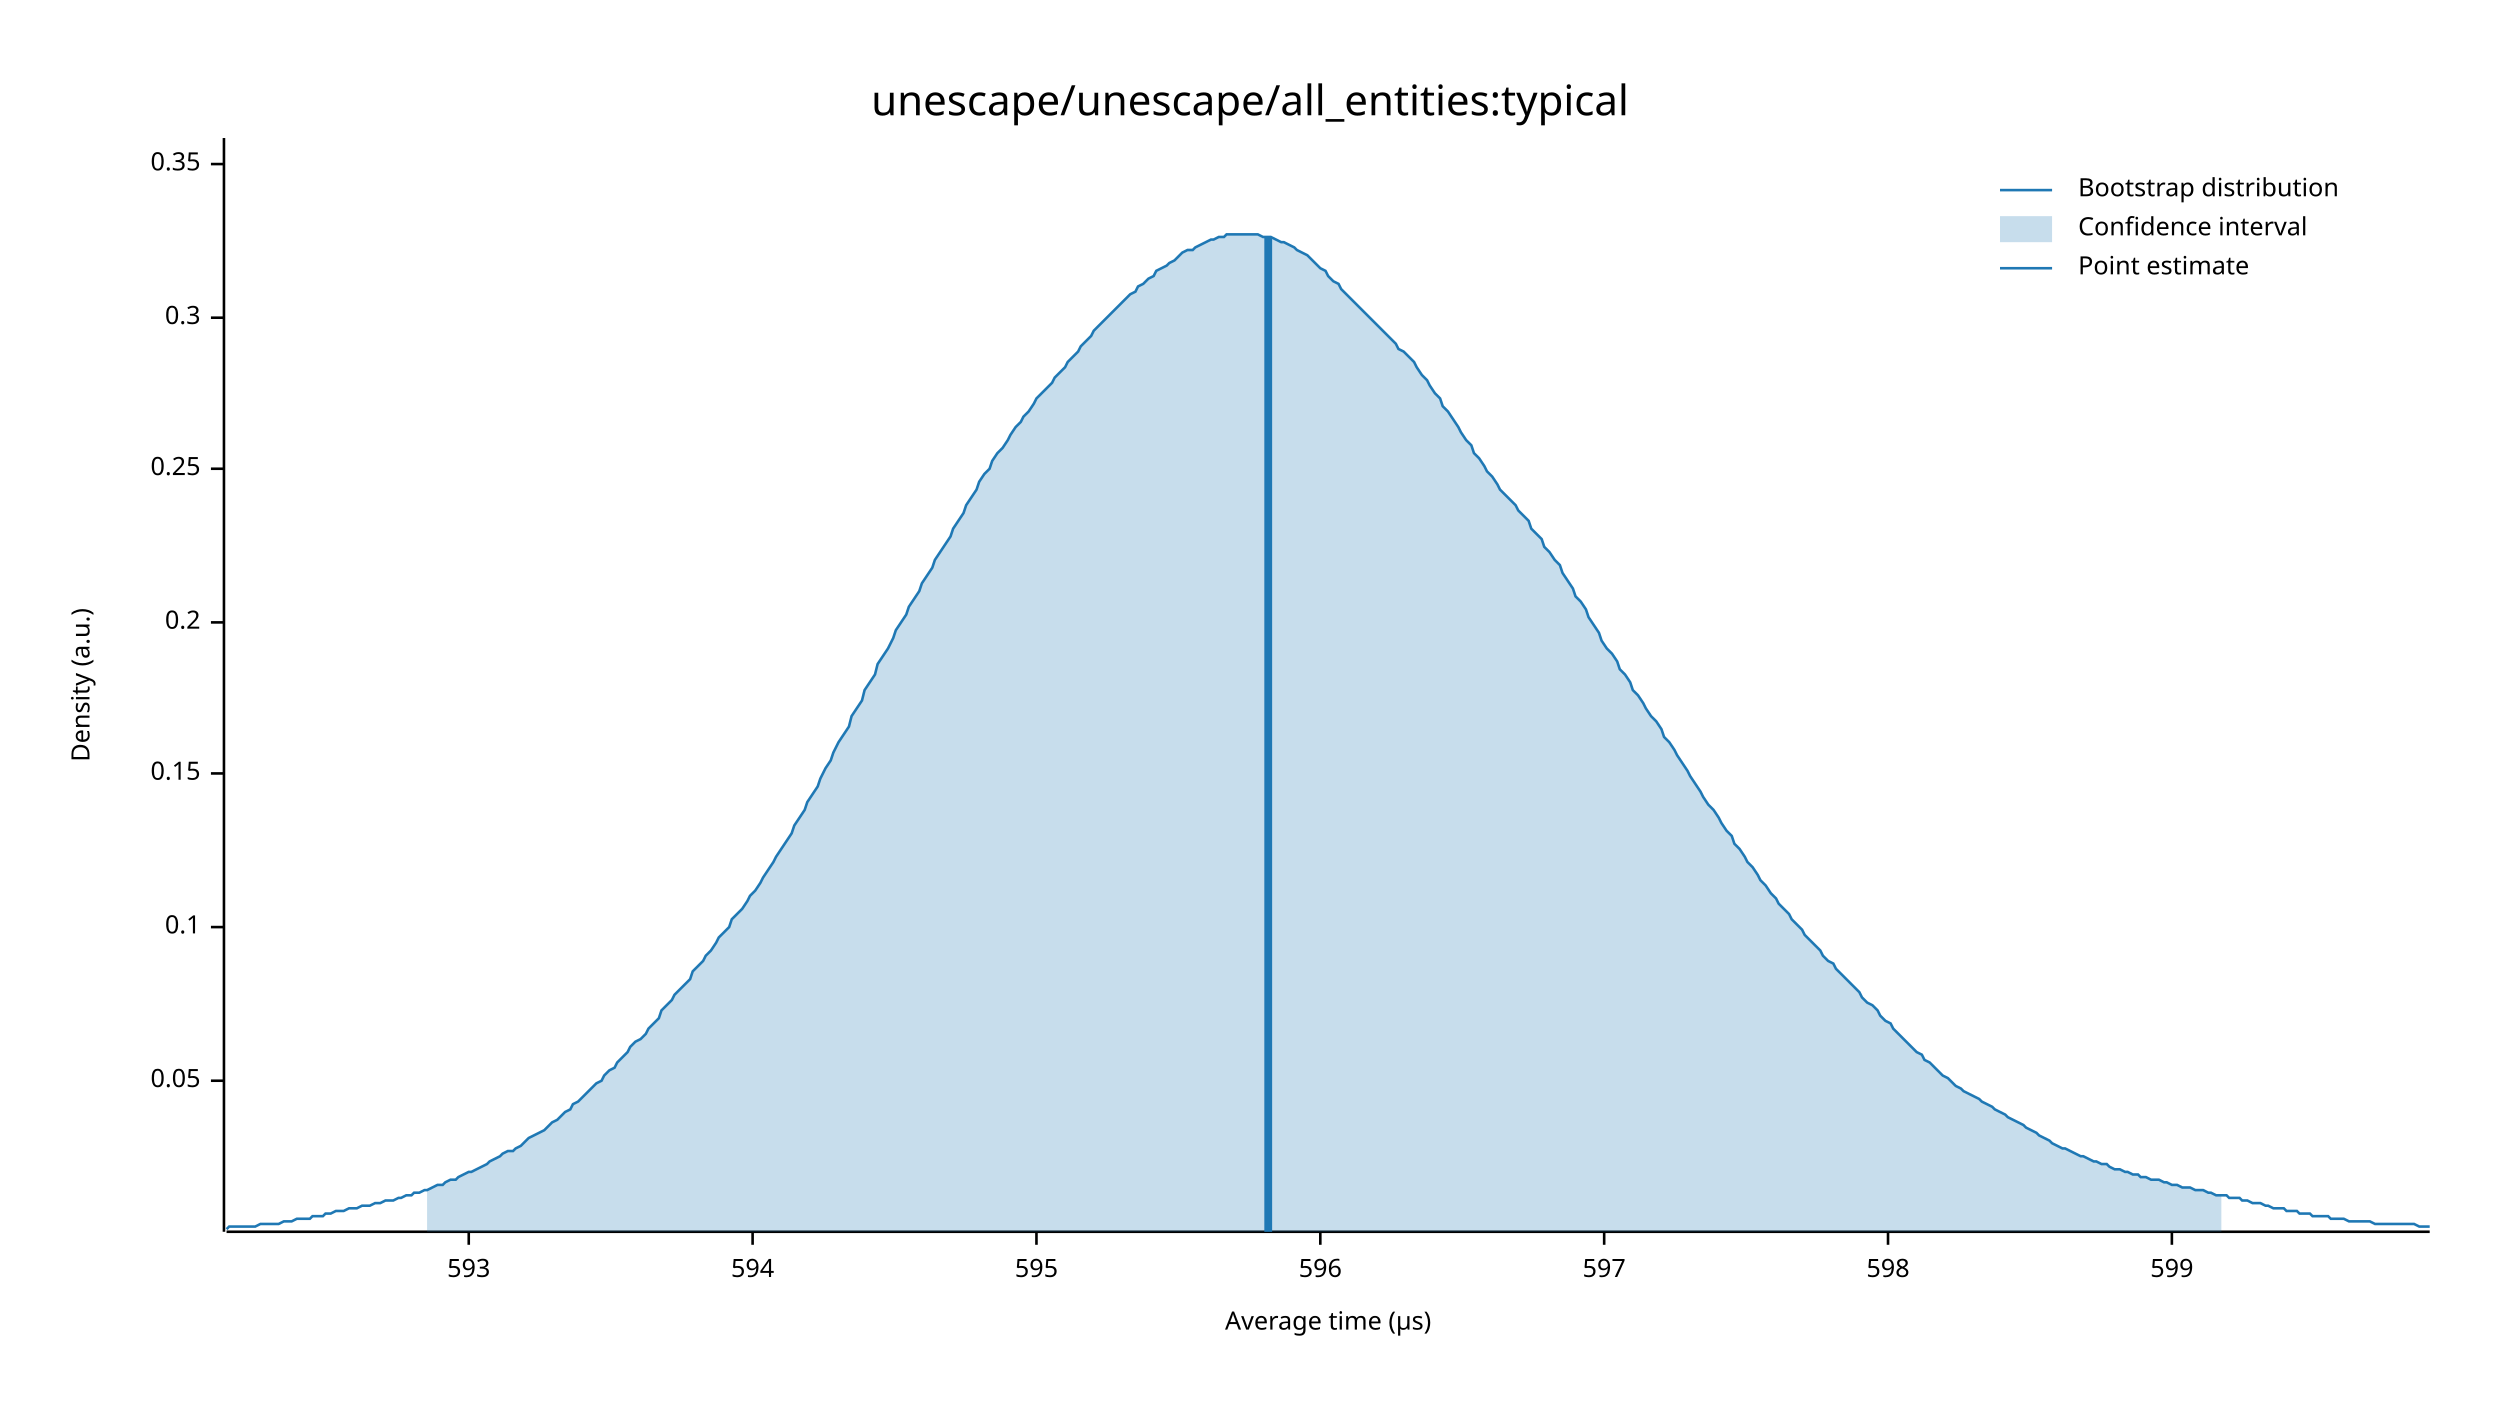
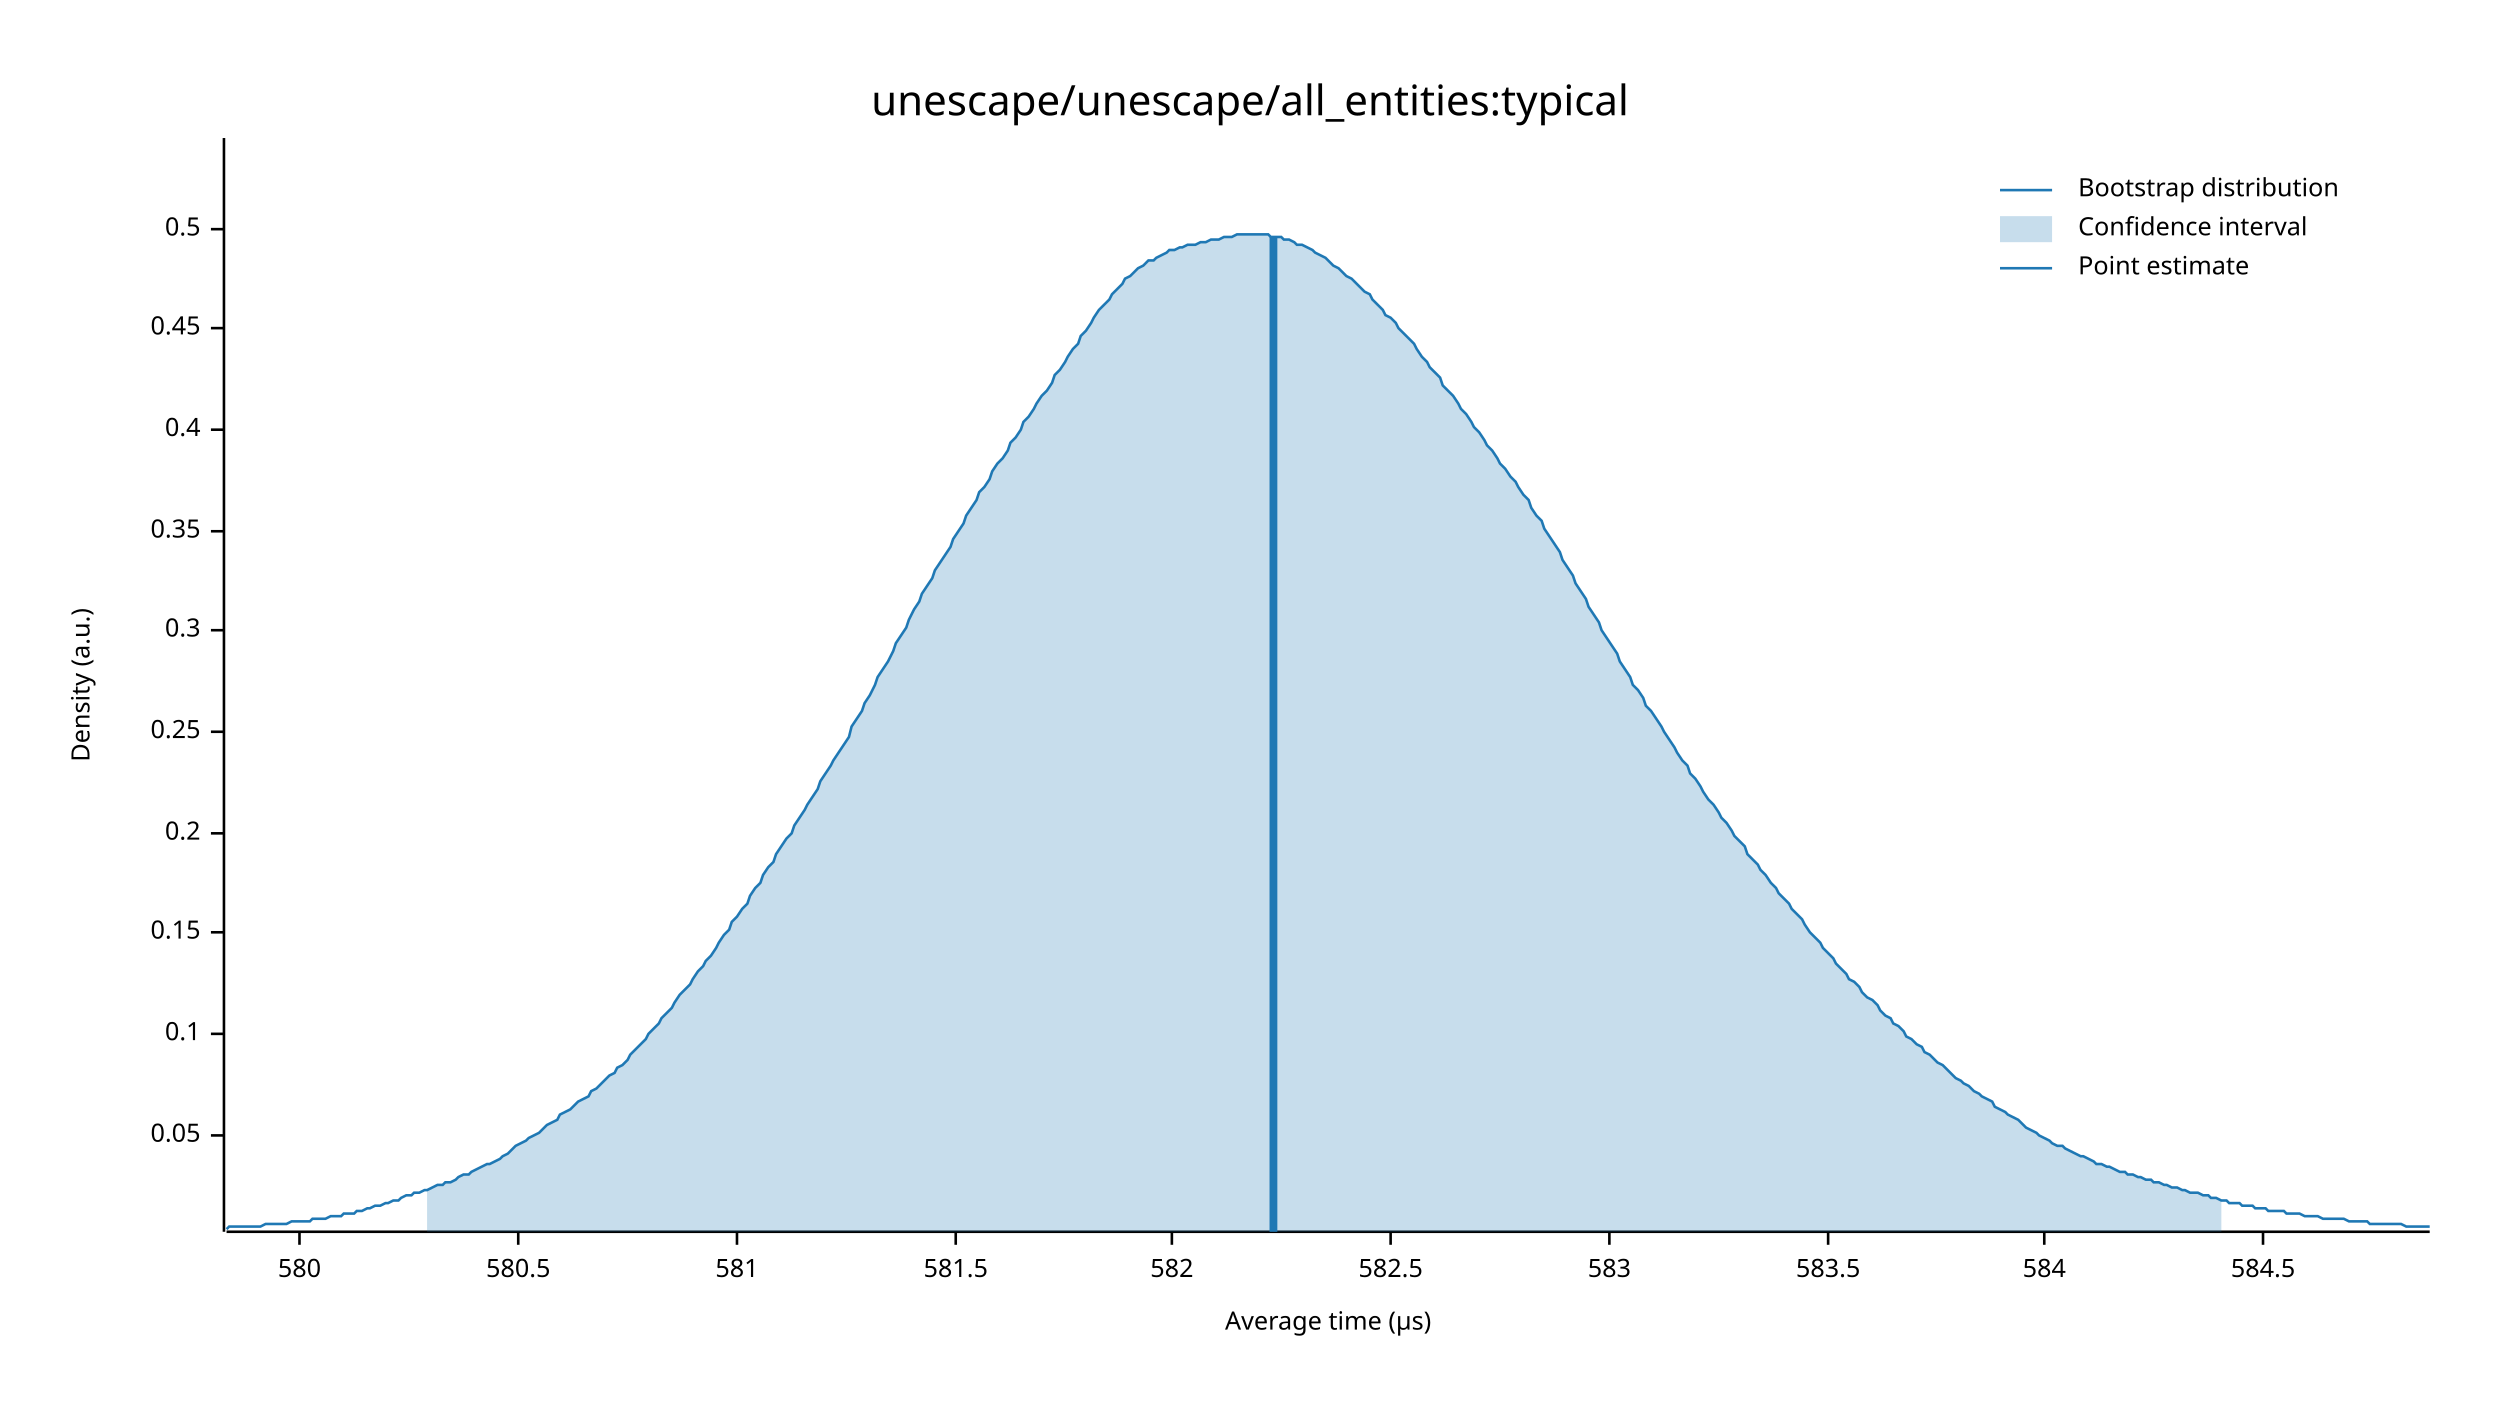
<svg xmlns="http://www.w3.org/2000/svg" width="960" height="540" viewBox="0 0 960 540">
  <text x="480" y="32" dy="0.76em" text-anchor="middle" font-family="sans-serif" font-size="16.129" opacity="1" fill="#000000">
unescape/unescape/all_entities:typical
</text>
  <text x="27" y="263" dy="0.76em" text-anchor="middle" font-family="sans-serif" font-size="9.677" opacity="1" fill="#000000" transform="rotate(270, 27, 263)">
Density (a.u.)
</text>
  <text x="510" y="513" dy="-0.5ex" text-anchor="middle" font-family="sans-serif" font-size="9.677" opacity="1" fill="#000000">
Average time (µs)
</text>
  <polyline fill="none" opacity="1" stroke="#000000" stroke-width="1" points="86,53 86,473 " />
-   <text x="77" y="415" dy="0.5ex" text-anchor="end" font-family="sans-serif" font-size="9.677" opacity="1" fill="#000000">
+   <text x="77" y="436" dy="0.5ex" text-anchor="end" font-family="sans-serif" font-size="9.677" opacity="1" fill="#000000">
0.05
</text>
-   <polyline fill="none" opacity="1" stroke="#000000" stroke-width="1" points="81,415 86,415 " />
-   <text x="77" y="356" dy="0.5ex" text-anchor="end" font-family="sans-serif" font-size="9.677" opacity="1" fill="#000000">
+   <polyline fill="none" opacity="1" stroke="#000000" stroke-width="1" points="81,436 86,436 " />
+   <text x="77" y="397" dy="0.5ex" text-anchor="end" font-family="sans-serif" font-size="9.677" opacity="1" fill="#000000">
0.1
</text>
-   <polyline fill="none" opacity="1" stroke="#000000" stroke-width="1" points="81,356 86,356 " />
-   <text x="77" y="297" dy="0.5ex" text-anchor="end" font-family="sans-serif" font-size="9.677" opacity="1" fill="#000000">
+   <polyline fill="none" opacity="1" stroke="#000000" stroke-width="1" points="81,397 86,397 " />
+   <text x="77" y="358" dy="0.5ex" text-anchor="end" font-family="sans-serif" font-size="9.677" opacity="1" fill="#000000">
0.15
</text>
-   <polyline fill="none" opacity="1" stroke="#000000" stroke-width="1" points="81,297 86,297 " />
-   <text x="77" y="239" dy="0.5ex" text-anchor="end" font-family="sans-serif" font-size="9.677" opacity="1" fill="#000000">
+   <polyline fill="none" opacity="1" stroke="#000000" stroke-width="1" points="81,358 86,358 " />
+   <text x="77" y="320" dy="0.5ex" text-anchor="end" font-family="sans-serif" font-size="9.677" opacity="1" fill="#000000">
0.2
</text>
-   <polyline fill="none" opacity="1" stroke="#000000" stroke-width="1" points="81,239 86,239 " />
-   <text x="77" y="180" dy="0.5ex" text-anchor="end" font-family="sans-serif" font-size="9.677" opacity="1" fill="#000000">
+   <polyline fill="none" opacity="1" stroke="#000000" stroke-width="1" points="81,320 86,320 " />
+   <text x="77" y="281" dy="0.5ex" text-anchor="end" font-family="sans-serif" font-size="9.677" opacity="1" fill="#000000">
0.25
</text>
-   <polyline fill="none" opacity="1" stroke="#000000" stroke-width="1" points="81,180 86,180 " />
-   <text x="77" y="122" dy="0.5ex" text-anchor="end" font-family="sans-serif" font-size="9.677" opacity="1" fill="#000000">
+   <polyline fill="none" opacity="1" stroke="#000000" stroke-width="1" points="81,281 86,281 " />
+   <text x="77" y="242" dy="0.5ex" text-anchor="end" font-family="sans-serif" font-size="9.677" opacity="1" fill="#000000">
0.3
</text>
-   <polyline fill="none" opacity="1" stroke="#000000" stroke-width="1" points="81,122 86,122 " />
-   <text x="77" y="63" dy="0.5ex" text-anchor="end" font-family="sans-serif" font-size="9.677" opacity="1" fill="#000000">
+   <polyline fill="none" opacity="1" stroke="#000000" stroke-width="1" points="81,242 86,242 " />
+   <text x="77" y="204" dy="0.5ex" text-anchor="end" font-family="sans-serif" font-size="9.677" opacity="1" fill="#000000">
0.35
</text>
-   <polyline fill="none" opacity="1" stroke="#000000" stroke-width="1" points="81,63 86,63 " />
+   <polyline fill="none" opacity="1" stroke="#000000" stroke-width="1" points="81,204 86,204 " />
+   <text x="77" y="165" dy="0.5ex" text-anchor="end" font-family="sans-serif" font-size="9.677" opacity="1" fill="#000000">
+ 0.4
+ </text>
+   <polyline fill="none" opacity="1" stroke="#000000" stroke-width="1" points="81,165 86,165 " />
+   <text x="77" y="126" dy="0.5ex" text-anchor="end" font-family="sans-serif" font-size="9.677" opacity="1" fill="#000000">
+ 0.45
+ </text>
+   <polyline fill="none" opacity="1" stroke="#000000" stroke-width="1" points="81,126 86,126 " />
+   <text x="77" y="88" dy="0.5ex" text-anchor="end" font-family="sans-serif" font-size="9.677" opacity="1" fill="#000000">
+ 0.5
+ </text>
+   <polyline fill="none" opacity="1" stroke="#000000" stroke-width="1" points="81,88 86,88 " />
  <polyline fill="none" opacity="1" stroke="#000000" stroke-width="1" points="87,473 933,473 " />
-   <text x="180" y="483" dy="0.76em" text-anchor="middle" font-family="sans-serif" font-size="9.677" opacity="1" fill="#000000">
- 593
+   <text x="115" y="483" dy="0.76em" text-anchor="middle" font-family="sans-serif" font-size="9.677" opacity="1" fill="#000000">
+ 580
</text>
-   <polyline fill="none" opacity="1" stroke="#000000" stroke-width="1" points="180,473 180,478 " />
-   <text x="289" y="483" dy="0.76em" text-anchor="middle" font-family="sans-serif" font-size="9.677" opacity="1" fill="#000000">
- 594
+   <polyline fill="none" opacity="1" stroke="#000000" stroke-width="1" points="115,473 115,478 " />
+   <text x="199" y="483" dy="0.76em" text-anchor="middle" font-family="sans-serif" font-size="9.677" opacity="1" fill="#000000">
+ 580.5
</text>
-   <polyline fill="none" opacity="1" stroke="#000000" stroke-width="1" points="289,473 289,478 " />
-   <text x="398" y="483" dy="0.76em" text-anchor="middle" font-family="sans-serif" font-size="9.677" opacity="1" fill="#000000">
- 595
+   <polyline fill="none" opacity="1" stroke="#000000" stroke-width="1" points="199,473 199,478 " />
+   <text x="283" y="483" dy="0.76em" text-anchor="middle" font-family="sans-serif" font-size="9.677" opacity="1" fill="#000000">
+ 581
</text>
-   <polyline fill="none" opacity="1" stroke="#000000" stroke-width="1" points="398,473 398,478 " />
-   <text x="507" y="483" dy="0.76em" text-anchor="middle" font-family="sans-serif" font-size="9.677" opacity="1" fill="#000000">
- 596
+   <polyline fill="none" opacity="1" stroke="#000000" stroke-width="1" points="283,473 283,478 " />
+   <text x="367" y="483" dy="0.76em" text-anchor="middle" font-family="sans-serif" font-size="9.677" opacity="1" fill="#000000">
+ 581.5
</text>
-   <polyline fill="none" opacity="1" stroke="#000000" stroke-width="1" points="507,473 507,478 " />
-   <text x="616" y="483" dy="0.76em" text-anchor="middle" font-family="sans-serif" font-size="9.677" opacity="1" fill="#000000">
- 597
+   <polyline fill="none" opacity="1" stroke="#000000" stroke-width="1" points="367,473 367,478 " />
+   <text x="450" y="483" dy="0.76em" text-anchor="middle" font-family="sans-serif" font-size="9.677" opacity="1" fill="#000000">
+ 582
</text>
-   <polyline fill="none" opacity="1" stroke="#000000" stroke-width="1" points="616,473 616,478 " />
-   <text x="725" y="483" dy="0.76em" text-anchor="middle" font-family="sans-serif" font-size="9.677" opacity="1" fill="#000000">
- 598
+   <polyline fill="none" opacity="1" stroke="#000000" stroke-width="1" points="450,473 450,478 " />
+   <text x="534" y="483" dy="0.76em" text-anchor="middle" font-family="sans-serif" font-size="9.677" opacity="1" fill="#000000">
+ 582.5
</text>
-   <polyline fill="none" opacity="1" stroke="#000000" stroke-width="1" points="725,473 725,478 " />
-   <text x="834" y="483" dy="0.76em" text-anchor="middle" font-family="sans-serif" font-size="9.677" opacity="1" fill="#000000">
- 599
+   <polyline fill="none" opacity="1" stroke="#000000" stroke-width="1" points="534,473 534,478 " />
+   <text x="618" y="483" dy="0.76em" text-anchor="middle" font-family="sans-serif" font-size="9.677" opacity="1" fill="#000000">
+ 583
</text>
-   <polyline fill="none" opacity="1" stroke="#000000" stroke-width="1" points="834,473 834,478 " />
-   <polyline fill="none" opacity="1" stroke="#1F78B4" stroke-width="1" points="87,472 88,471 90,471 92,471 93,471 95,471 97,471 98,471 100,470 102,470 103,470 105,470 107,470 109,469 110,469 112,469 114,468 115,468 117,468 119,468 120,467 122,467 124,467 125,466 127,466 129,465 131,465 132,465 134,464 136,464 137,464 139,463 141,463 142,463 144,462 146,462 148,461 149,461 151,461 153,460 154,460 156,459 158,459 159,458 161,458 163,457 164,457 166,456 168,455 170,455 171,454 173,453 175,453 176,452 178,451 180,450 181,450 183,449 185,448 187,447 188,446 190,445 192,444 193,443 195,442 197,442 198,441 200,440 202,438 203,437 205,436 207,435 209,434 210,433 212,431 214,430 215,429 217,427 219,426 220,424 222,423 224,421 226,419 227,418 229,416 231,415 232,413 234,411 236,410 237,408 239,406 241,404 242,402 244,400 246,399 248,397 249,395 251,393 253,391 254,388 256,386 258,384 259,382 261,380 263,378 265,376 266,373 268,371 270,369 271,367 273,365 275,362 276,360 278,358 280,356 281,353 283,351 285,349 287,346 288,344 290,342 292,339 293,337 295,334 297,331 298,329 300,326 302,323 304,320 305,317 307,314 309,311 310,308 312,305 314,302 315,299 317,295 319,292 320,289 322,285 324,282 326,279 327,275 329,272 331,269 332,265 334,262 336,259 337,255 339,252 341,249 343,245 344,242 346,239 348,236 349,233 351,230 353,227 354,224 356,221 358,218 359,215 361,212 363,209 365,206 366,203 368,200 370,197 371,194 373,191 375,188 376,185 378,182 380,180 381,177 383,174 385,172 387,169 388,167 390,164 392,162 393,160 395,158 397,155 398,153 400,151 402,149 404,147 405,145 407,143 409,141 410,139 412,137 414,135 415,133 417,131 419,129 420,127 422,125 424,123 426,121 427,120 429,118 431,116 432,115 434,113 436,112 437,110 439,109 441,107 443,106 444,104 446,103 448,102 449,101 451,100 453,98 454,97 456,96 458,96 459,95 461,94 463,93 465,92 466,92 468,91 470,91 471,90 473,90 475,90 476,90 478,90 480,90 482,90 483,90 485,91 487,91 488,91 490,92 492,93 493,93 495,94 497,95 498,96 500,97 502,98 504,100 505,101 507,103 509,104 510,106 512,108 514,109 515,111 517,113 519,115 521,117 522,118 524,120 526,122 527,123 529,125 531,127 532,128 534,130 536,132 537,134 539,135 541,137 543,139 544,141 546,144 548,146 549,148 551,151 553,153 554,156 556,158 558,161 560,164 561,166 563,169 565,171 566,174 568,176 570,179 571,181 573,183 575,186 576,188 578,190 580,192 582,194 583,196 585,198 587,200 588,203 590,205 592,207 593,210 595,212 597,215 599,217 600,220 602,223 604,226 605,229 607,231 609,234 610,237 612,240 614,243 615,246 617,249 619,251 621,254 622,257 624,259 626,262 627,265 629,267 631,270 632,272 634,275 636,277 638,280 639,283 641,285 643,288 644,290 646,293 648,296 649,298 651,301 653,304 654,306 656,309 658,311 660,314 661,316 663,319 665,321 666,324 668,326 670,329 671,331 673,333 675,336 676,338 678,340 680,343 682,345 683,347 685,349 687,351 688,353 690,355 692,357 693,359 695,361 697,363 699,365 700,367 702,369 704,370 705,372 707,374 709,376 710,377 712,379 714,381 715,383 717,385 719,386 721,388 722,390 724,392 726,393 727,395 729,397 731,399 732,400 734,402 736,404 738,405 739,407 741,408 743,410 744,411 746,413 748,414 749,415 751,417 753,418 754,419 756,420 758,421 760,422 761,423 763,424 765,425 766,426 768,427 770,428 771,429 773,430 775,431 777,432 778,433 780,434 782,435 783,436 785,437 787,438 788,439 790,440 792,441 793,441 795,442 797,443 799,444 800,444 802,445 804,446 805,446 807,447 809,447 810,448 812,449 814,449 816,450 817,450 819,451 821,451 822,452 824,452 826,453 827,453 829,453 831,454 832,454 834,455 836,455 838,456 839,456 841,456 843,457 844,457 846,457 848,458 849,458 851,459 853,459 855,459 856,460 858,460 860,460 861,461 863,461 865,462 866,462 868,462 870,463 871,463 873,464 875,464 877,464 878,465 880,465 882,465 883,466 885,466 887,466 888,467 890,467 892,467 894,467 895,468 897,468 899,468 900,468 902,469 904,469 905,469 907,469 909,469 910,469 912,470 914,470 916,470 917,470 919,470 921,470 922,470 924,470 926,470 927,470 929,471 931,471 933,471 " />
-   <polygon opacity="0.25" fill="#1F78B4" points="164,457 166,456 168,455 170,455 171,454 173,453 175,453 176,452 178,451 180,450 181,450 183,449 185,448 187,447 188,446 190,445 192,444 193,443 195,442 197,442 198,441 200,440 202,438 203,437 205,436 207,435 209,434 210,433 212,431 214,430 215,429 217,427 219,426 220,424 222,423 224,421 226,419 227,418 229,416 231,415 232,413 234,411 236,410 237,408 239,406 241,404 242,402 244,400 246,399 248,397 249,395 251,393 253,391 254,388 256,386 258,384 259,382 261,380 263,378 265,376 266,373 268,371 270,369 271,367 273,365 275,362 276,360 278,358 280,356 281,353 283,351 285,349 287,346 288,344 290,342 292,339 293,337 295,334 297,331 298,329 300,326 302,323 304,320 305,317 307,314 309,311 310,308 312,305 314,302 315,299 317,295 319,292 320,289 322,285 324,282 326,279 327,275 329,272 331,269 332,265 334,262 336,259 337,255 339,252 341,249 343,245 344,242 346,239 348,236 349,233 351,230 353,227 354,224 356,221 358,218 359,215 361,212 363,209 365,206 366,203 368,200 370,197 371,194 373,191 375,188 376,185 378,182 380,180 381,177 383,174 385,172 387,169 388,167 390,164 392,162 393,160 395,158 397,155 398,153 400,151 402,149 404,147 405,145 407,143 409,141 410,139 412,137 414,135 415,133 417,131 419,129 420,127 422,125 424,123 426,121 427,120 429,118 431,116 432,115 434,113 436,112 437,110 439,109 441,107 443,106 444,104 446,103 448,102 449,101 451,100 453,98 454,97 456,96 458,96 459,95 461,94 463,93 465,92 466,92 468,91 470,91 471,90 473,90 475,90 476,90 478,90 480,90 482,90 483,90 485,91 487,91 488,91 490,92 492,93 493,93 495,94 497,95 498,96 500,97 502,98 504,100 505,101 507,103 509,104 510,106 512,108 514,109 515,111 517,113 519,115 521,117 522,118 524,120 526,122 527,123 529,125 531,127 532,128 534,130 536,132 537,134 539,135 541,137 543,139 544,141 546,144 548,146 549,148 551,151 553,153 554,156 556,158 558,161 560,164 561,166 563,169 565,171 566,174 568,176 570,179 571,181 573,183 575,186 576,188 578,190 580,192 582,194 583,196 585,198 587,200 588,203 590,205 592,207 593,210 595,212 597,215 599,217 600,220 602,223 604,226 605,229 607,231 609,234 610,237 612,240 614,243 615,246 617,249 619,251 621,254 622,257 624,259 626,262 627,265 629,267 631,270 632,272 634,275 636,277 638,280 639,283 641,285 643,288 644,290 646,293 648,296 649,298 651,301 653,304 654,306 656,309 658,311 660,314 661,316 663,319 665,321 666,324 668,326 670,329 671,331 673,333 675,336 676,338 678,340 680,343 682,345 683,347 685,349 687,351 688,353 690,355 692,357 693,359 695,361 697,363 699,365 700,367 702,369 704,370 705,372 707,374 709,376 710,377 712,379 714,381 715,383 717,385 719,386 721,388 722,390 724,392 726,393 727,395 729,397 731,399 732,400 734,402 736,404 738,405 739,407 741,408 743,410 744,411 746,413 748,414 749,415 751,417 753,418 754,419 756,420 758,421 760,422 761,423 763,424 765,425 766,426 768,427 770,428 771,429 773,430 775,431 777,432 778,433 780,434 782,435 783,436 785,437 787,438 788,439 790,440 792,441 793,441 795,442 797,443 799,444 800,444 802,445 804,446 805,446 807,447 809,447 810,448 812,449 814,449 816,450 817,450 819,451 821,451 822,452 824,452 826,453 827,453 829,453 831,454 832,454 834,455 836,455 838,456 839,456 841,456 843,457 844,457 846,457 848,458 849,458 851,459 853,459 853,473 164,473 " />
-   <polyline fill="none" opacity="1" stroke="#1F78B4" stroke-width="3" points="487,473 487,91 " />
+   <polyline fill="none" opacity="1" stroke="#000000" stroke-width="1" points="618,473 618,478 " />
+   <text x="702" y="483" dy="0.76em" text-anchor="middle" font-family="sans-serif" font-size="9.677" opacity="1" fill="#000000">
+ 583.5
+ </text>
+   <polyline fill="none" opacity="1" stroke="#000000" stroke-width="1" points="702,473 702,478 " />
+   <text x="785" y="483" dy="0.76em" text-anchor="middle" font-family="sans-serif" font-size="9.677" opacity="1" fill="#000000">
+ 584
+ </text>
+   <polyline fill="none" opacity="1" stroke="#000000" stroke-width="1" points="785,473 785,478 " />
+   <text x="869" y="483" dy="0.76em" text-anchor="middle" font-family="sans-serif" font-size="9.677" opacity="1" fill="#000000">
+ 584.5
+ </text>
+   <polyline fill="none" opacity="1" stroke="#000000" stroke-width="1" points="869,473 869,478 " />
+   <polyline fill="none" opacity="1" stroke="#1F78B4" stroke-width="1" points="87,472 88,471 90,471 92,471 93,471 95,471 97,471 98,471 100,471 102,470 103,470 105,470 107,470 109,470 110,470 112,469 114,469 115,469 117,469 119,469 120,468 122,468 124,468 125,468 127,467 129,467 131,467 132,466 134,466 136,466 137,465 139,465 141,464 142,464 144,463 146,463 148,462 149,462 151,461 153,461 154,460 156,459 158,459 159,458 161,458 163,457 164,457 166,456 168,455 170,455 171,454 173,454 175,453 176,452 178,451 180,451 181,450 183,449 185,448 187,447 188,447 190,446 192,445 193,444 195,443 197,441 198,440 200,439 202,438 203,437 205,436 207,435 209,433 210,432 212,431 214,430 215,428 217,427 219,426 220,425 222,423 224,422 226,421 227,419 229,418 231,416 232,415 234,413 236,412 237,410 239,409 241,407 242,405 244,403 246,401 248,399 249,397 251,395 253,393 254,391 256,389 258,387 259,385 261,382 263,380 265,378 266,376 268,373 270,371 271,369 273,367 275,364 276,362 278,359 280,357 281,354 283,352 285,349 287,347 288,344 290,341 292,339 293,336 295,333 297,331 298,328 300,325 302,322 304,320 305,317 307,314 309,311 310,309 312,306 314,303 315,300 317,297 319,294 320,292 322,289 324,286 326,283 327,279 329,276 331,273 332,270 334,267 336,263 337,260 339,257 341,254 343,250 344,247 346,244 348,241 349,238 351,234 353,231 354,228 356,225 358,222 359,219 361,216 363,213 365,210 366,207 368,204 370,201 371,198 373,195 375,192 376,189 378,187 380,184 381,181 383,178 385,176 387,173 388,170 390,168 392,165 393,162 395,160 397,157 398,155 400,152 402,150 404,147 405,144 407,142 409,139 410,137 412,134 414,132 415,129 417,127 419,124 420,122 422,119 424,117 426,115 427,113 429,111 431,109 432,107 434,106 436,104 437,103 439,102 441,100 443,100 444,99 446,98 448,97 449,96 451,96 453,95 454,95 456,94 458,94 459,94 461,93 463,93 465,92 466,92 468,92 470,91 471,91 473,91 475,90 476,90 478,90 480,90 482,90 483,90 485,90 487,90 488,91 490,91 492,91 493,92 495,92 497,93 498,94 500,94 502,95 504,96 505,97 507,98 509,99 510,100 512,102 514,103 515,104 517,106 519,107 521,109 522,110 524,112 526,113 527,115 529,117 531,119 532,121 534,122 536,124 537,126 539,128 541,130 543,132 544,134 546,137 548,139 549,141 551,143 553,145 554,148 556,150 558,152 560,155 561,157 563,159 565,162 566,164 568,166 570,169 571,171 573,173 575,176 576,178 578,180 580,183 582,185 583,187 585,190 587,192 588,195 590,198 592,200 593,203 595,206 597,209 599,212 600,215 602,218 604,221 605,224 607,227 609,230 610,233 612,236 614,239 615,242 617,245 619,248 621,251 622,254 624,257 626,260 627,263 629,265 631,268 632,271 634,273 636,276 638,279 639,281 641,284 643,287 644,289 646,292 648,294 649,297 651,299 653,302 654,304 656,307 658,309 660,312 661,314 663,316 665,319 666,321 668,323 670,325 671,328 673,330 675,332 676,334 678,336 680,339 682,341 683,343 685,345 687,347 688,349 690,351 692,353 693,355 695,358 697,360 699,362 700,364 702,366 704,368 705,370 707,372 709,374 710,376 712,377 714,379 715,381 717,383 719,384 721,386 722,388 724,390 726,391 727,393 729,394 731,396 732,398 734,399 736,401 738,402 739,404 741,405 743,407 744,408 746,409 748,411 749,412 751,414 753,415 754,416 756,417 758,419 760,420 761,421 763,422 765,423 766,425 768,426 770,427 771,428 773,429 775,430 777,432 778,433 780,434 782,435 783,436 785,437 787,438 788,439 790,440 792,440 793,441 795,442 797,443 799,444 800,444 802,445 804,446 805,447 807,447 809,448 810,448 812,449 814,450 816,450 817,451 819,451 821,452 822,452 824,453 826,453 827,454 829,454 831,455 832,455 834,456 836,456 838,457 839,457 841,458 843,458 844,458 846,459 848,459 849,460 851,460 853,461 855,461 856,462 858,462 860,462 861,463 863,463 865,463 866,464 868,464 870,464 871,465 873,465 875,465 877,465 878,466 880,466 882,466 883,466 885,467 887,467 888,467 890,467 892,468 894,468 895,468 897,468 899,468 900,468 902,469 904,469 905,469 907,469 909,469 910,470 912,470 914,470 916,470 917,470 919,470 921,470 922,470 924,471 926,471 927,471 929,471 931,471 933,471 " />
+   <polygon opacity="0.25" fill="#1F78B4" points="164,457 166,456 168,455 170,455 171,454 173,454 175,453 176,452 178,451 180,451 181,450 183,449 185,448 187,447 188,447 190,446 192,445 193,444 195,443 197,441 198,440 200,439 202,438 203,437 205,436 207,435 209,433 210,432 212,431 214,430 215,428 217,427 219,426 220,425 222,423 224,422 226,421 227,419 229,418 231,416 232,415 234,413 236,412 237,410 239,409 241,407 242,405 244,403 246,401 248,399 249,397 251,395 253,393 254,391 256,389 258,387 259,385 261,382 263,380 265,378 266,376 268,373 270,371 271,369 273,367 275,364 276,362 278,359 280,357 281,354 283,352 285,349 287,347 288,344 290,341 292,339 293,336 295,333 297,331 298,328 300,325 302,322 304,320 305,317 307,314 309,311 310,309 312,306 314,303 315,300 317,297 319,294 320,292 322,289 324,286 326,283 327,279 329,276 331,273 332,270 334,267 336,263 337,260 339,257 341,254 343,250 344,247 346,244 348,241 349,238 351,234 353,231 354,228 356,225 358,222 359,219 361,216 363,213 365,210 366,207 368,204 370,201 371,198 373,195 375,192 376,189 378,187 380,184 381,181 383,178 385,176 387,173 388,170 390,168 392,165 393,162 395,160 397,157 398,155 400,152 402,150 404,147 405,144 407,142 409,139 410,137 412,134 414,132 415,129 417,127 419,124 420,122 422,119 424,117 426,115 427,113 429,111 431,109 432,107 434,106 436,104 437,103 439,102 441,100 443,100 444,99 446,98 448,97 449,96 451,96 453,95 454,95 456,94 458,94 459,94 461,93 463,93 465,92 466,92 468,92 470,91 471,91 473,91 475,90 476,90 478,90 480,90 482,90 483,90 485,90 487,90 488,91 490,91 492,91 493,92 495,92 497,93 498,94 500,94 502,95 504,96 505,97 507,98 509,99 510,100 512,102 514,103 515,104 517,106 519,107 521,109 522,110 524,112 526,113 527,115 529,117 531,119 532,121 534,122 536,124 537,126 539,128 541,130 543,132 544,134 546,137 548,139 549,141 551,143 553,145 554,148 556,150 558,152 560,155 561,157 563,159 565,162 566,164 568,166 570,169 571,171 573,173 575,176 576,178 578,180 580,183 582,185 583,187 585,190 587,192 588,195 590,198 592,200 593,203 595,206 597,209 599,212 600,215 602,218 604,221 605,224 607,227 609,230 610,233 612,236 614,239 615,242 617,245 619,248 621,251 622,254 624,257 626,260 627,263 629,265 631,268 632,271 634,273 636,276 638,279 639,281 641,284 643,287 644,289 646,292 648,294 649,297 651,299 653,302 654,304 656,307 658,309 660,312 661,314 663,316 665,319 666,321 668,323 670,325 671,328 673,330 675,332 676,334 678,336 680,339 682,341 683,343 685,345 687,347 688,349 690,351 692,353 693,355 695,358 697,360 699,362 700,364 702,366 704,368 705,370 707,372 709,374 710,376 712,377 714,379 715,381 717,383 719,384 721,386 722,388 724,390 726,391 727,393 729,394 731,396 732,398 734,399 736,401 738,402 739,404 741,405 743,407 744,408 746,409 748,411 749,412 751,414 753,415 754,416 756,417 758,419 760,420 761,421 763,422 765,423 766,425 768,426 770,427 771,428 773,429 775,430 777,432 778,433 780,434 782,435 783,436 785,437 787,438 788,439 790,440 792,440 793,441 795,442 797,443 799,444 800,444 802,445 804,446 805,447 807,447 809,448 810,448 812,449 814,450 816,450 817,451 819,451 821,452 822,452 824,453 826,453 827,454 829,454 831,455 832,455 834,456 836,456 838,457 839,457 841,458 843,458 844,458 846,459 848,459 849,460 851,460 853,461 853,473 164,473 " />
+   <polyline fill="none" opacity="1" stroke="#1F78B4" stroke-width="3" points="489,473 489,91 " />
  <text x="798" y="68" dy="0.76em" text-anchor="start" font-family="sans-serif" font-size="9.677" opacity="1" fill="#000000">
Bootstrap distribution
</text>
  <text x="798" y="83" dy="0.76em" text-anchor="start" font-family="sans-serif" font-size="9.677" opacity="1" fill="#000000">
Confidence interval
</text>
  <text x="798" y="98" dy="0.76em" text-anchor="start" font-family="sans-serif" font-size="9.677" opacity="1" fill="#000000">
Point estimate
</text>
  <polyline fill="none" opacity="1" stroke="#1F78B4" stroke-width="1" points="768,73 788,73 " />
  <rect x="768" y="83" width="20" height="10" opacity="0.25" fill="#1F78B4" stroke="none" />
  <polyline fill="none" opacity="1" stroke="#1F78B4" stroke-width="1" points="768,103 788,103 " />
</svg>
